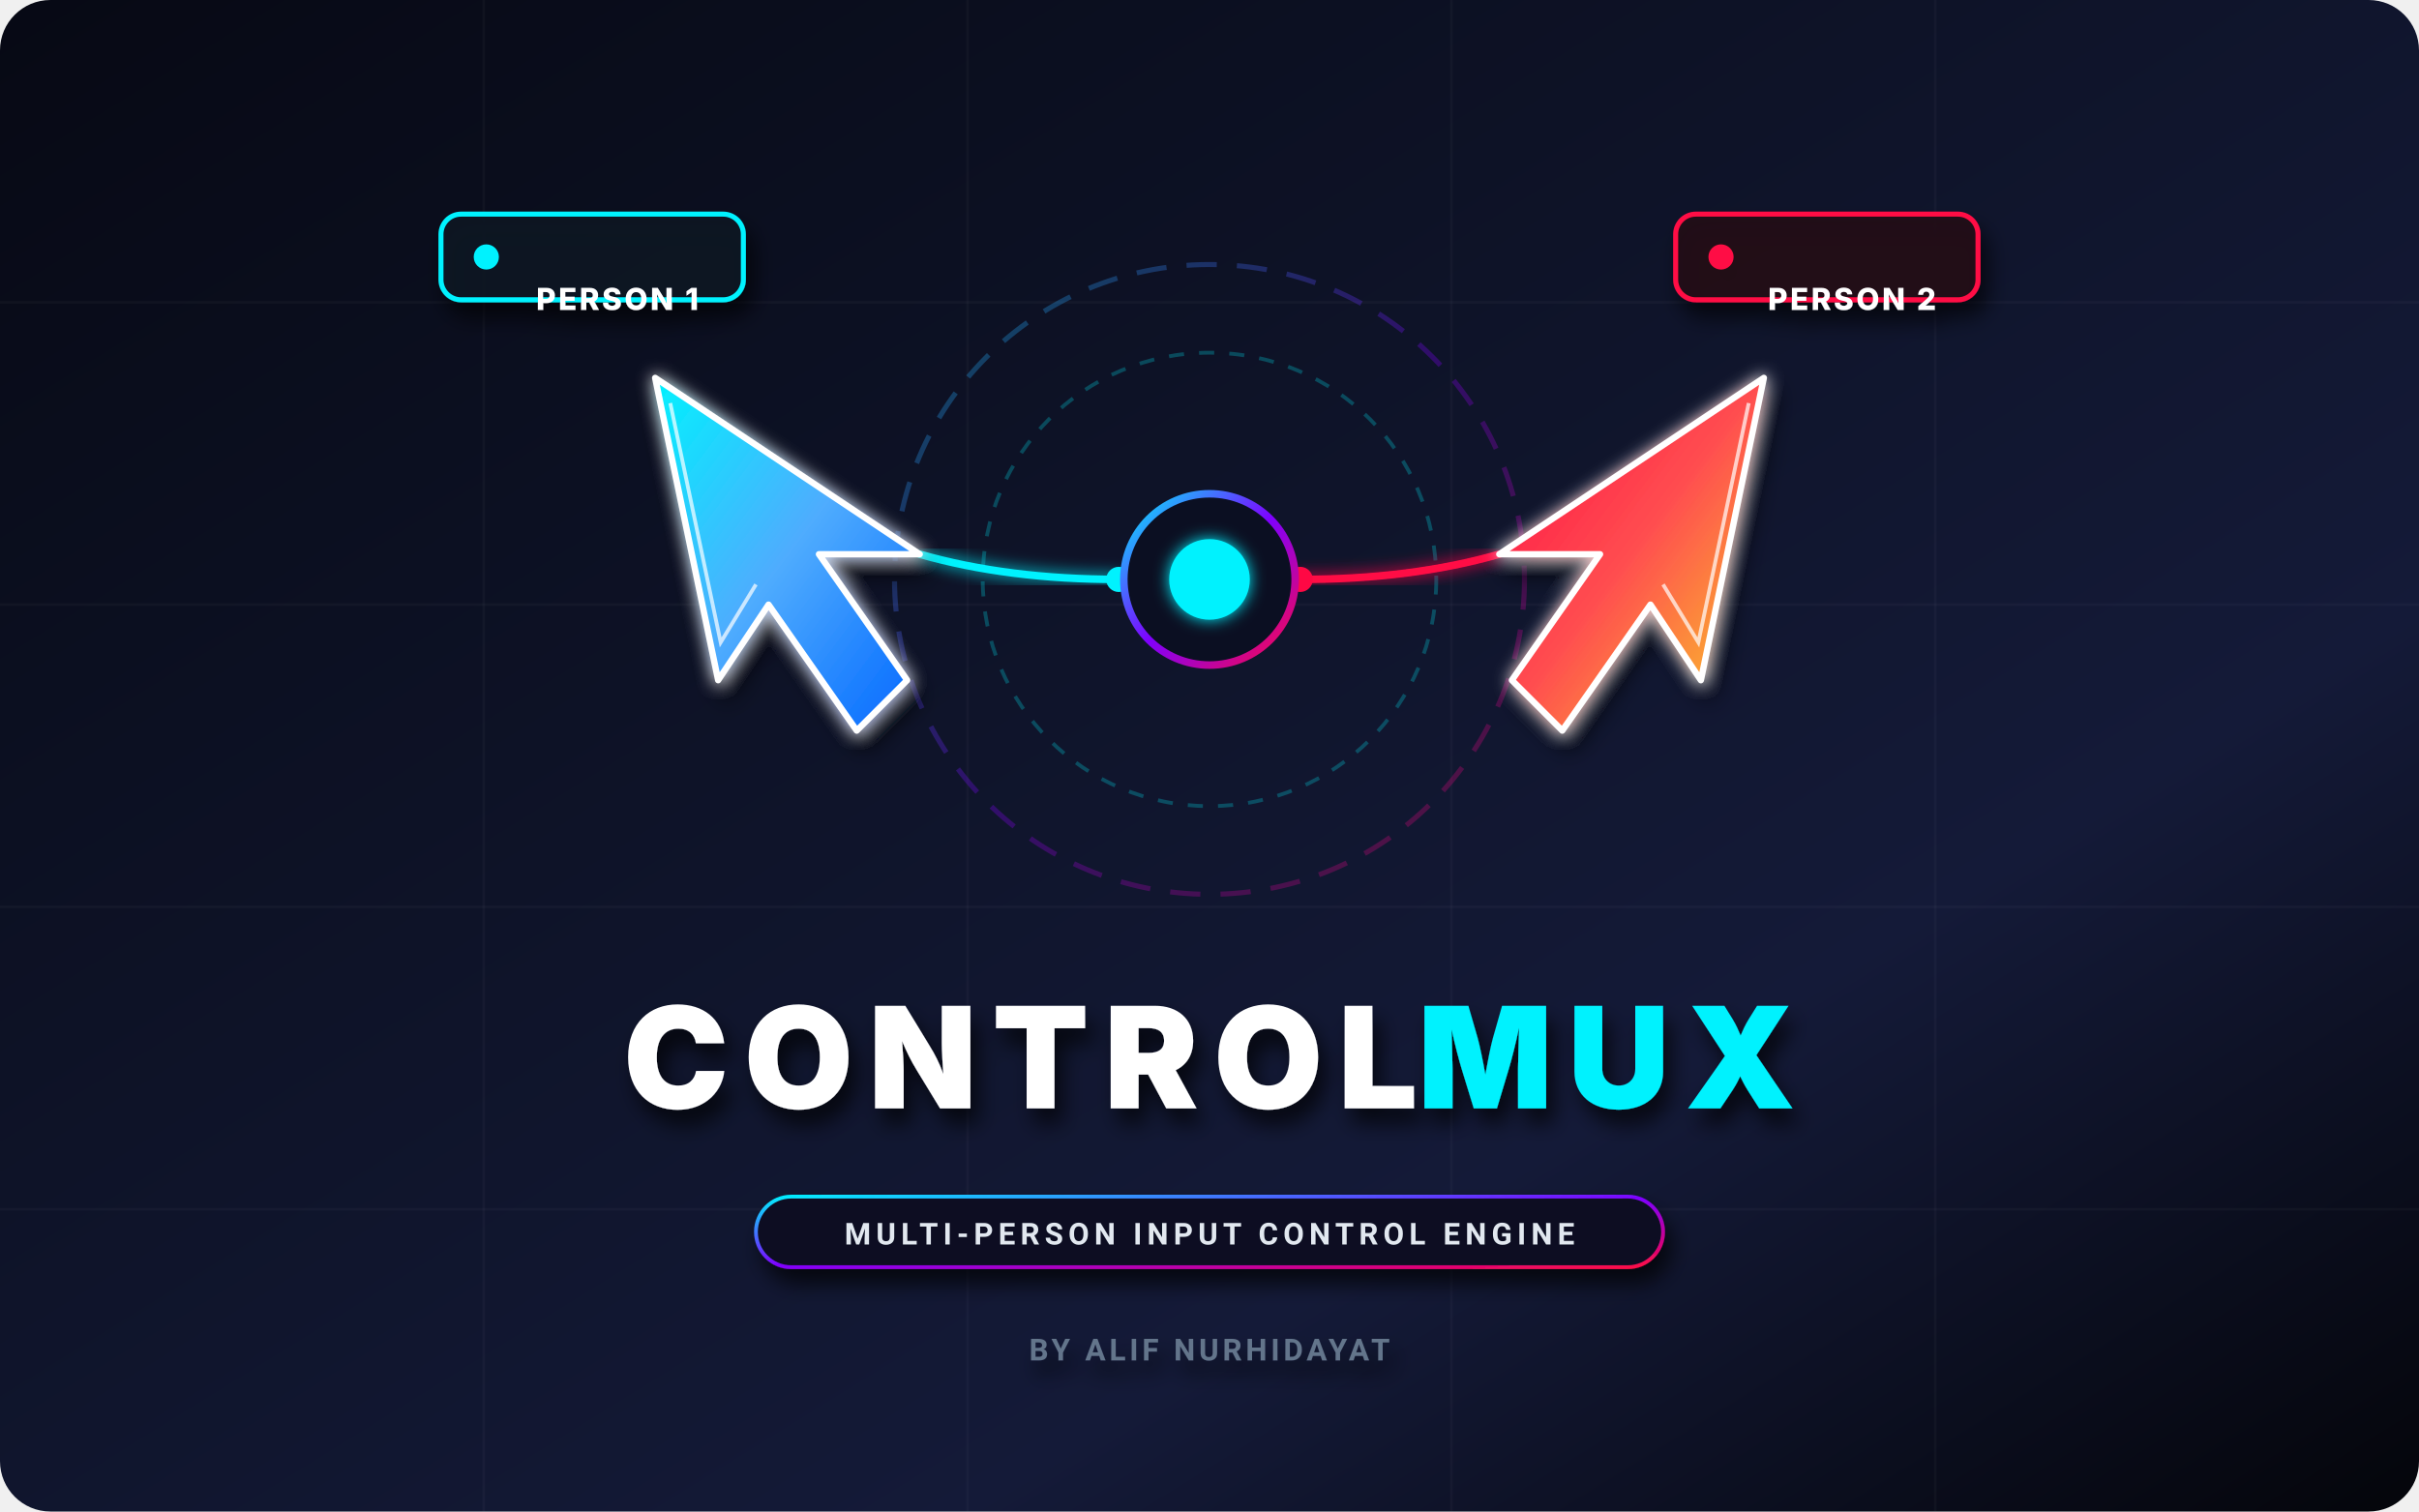
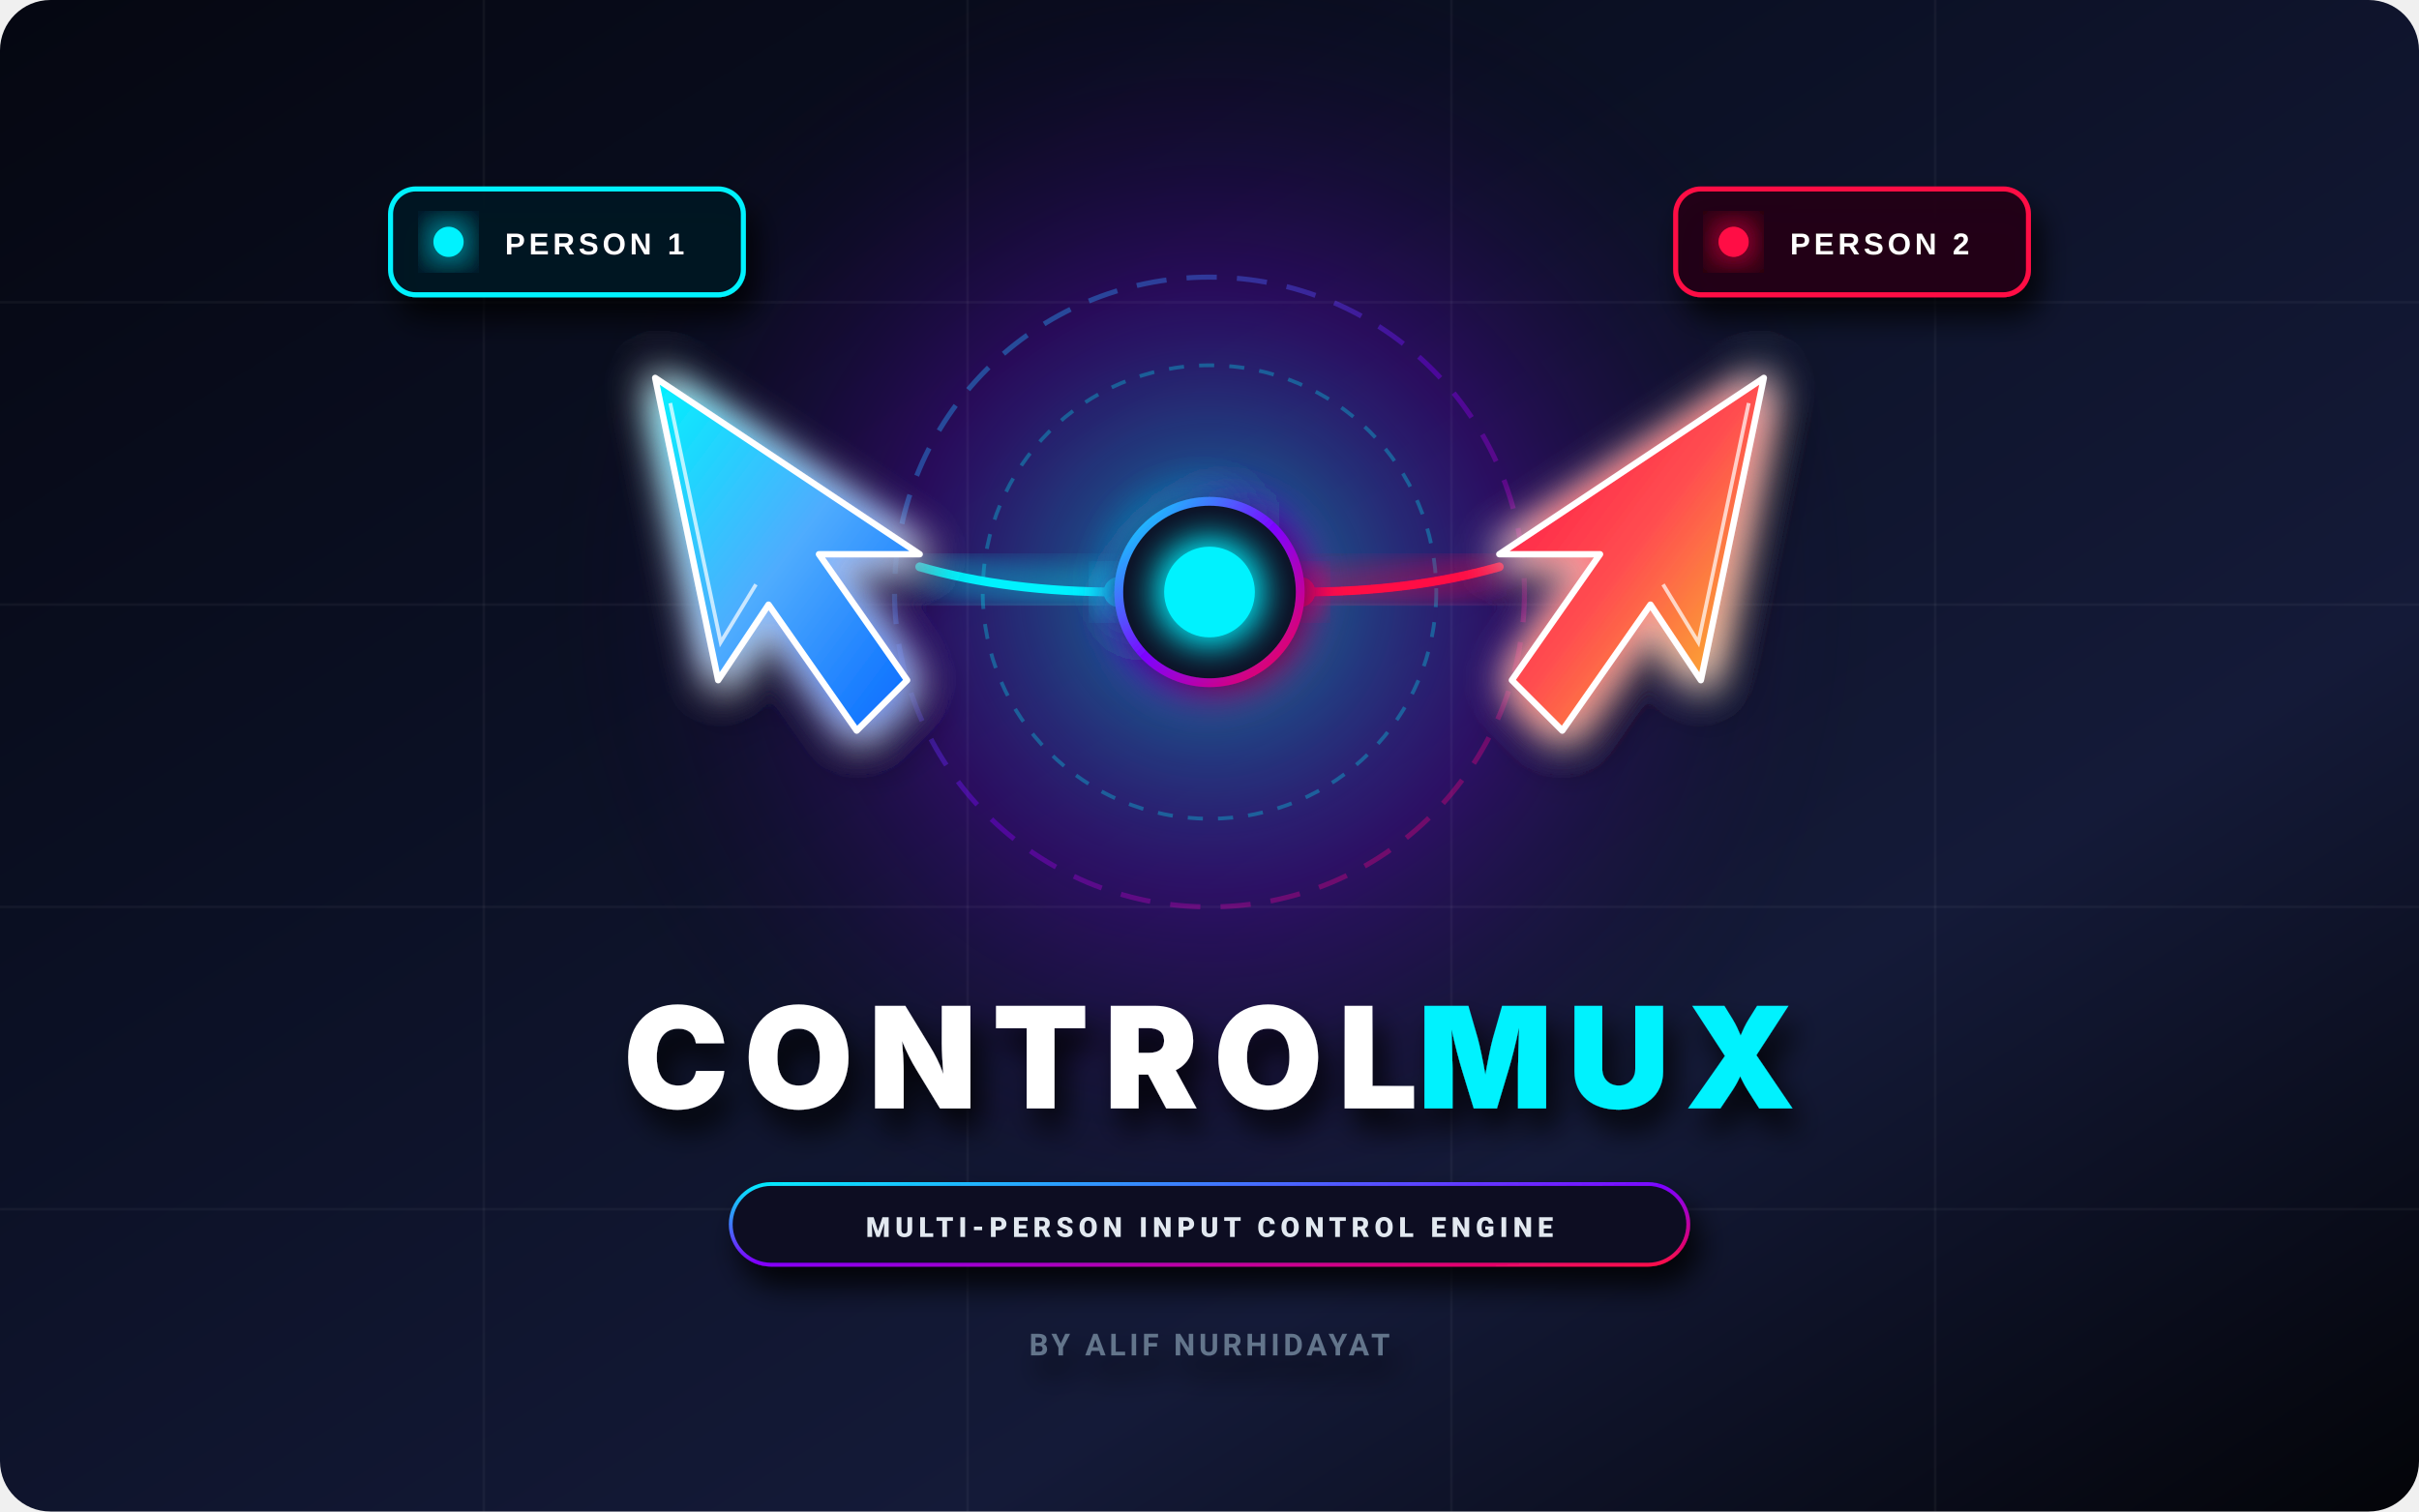
<svg xmlns="http://www.w3.org/2000/svg" viewBox="0 0 960 600" width="100%" height="100%">
  <defs>
    <linearGradient id="bg-grad" x1="0%" y1="0%" x2="100%" y2="100%">
-       <stop offset="0%" stop-color="#070914" />
-       <stop offset="40%" stop-color="#0e1328" />
+       <stop offset="0%" stop-color="#050711" />
+       <stop offset="35%" stop-color="#0b1024" />
      <stop offset="70%" stop-color="#141a38" />
-       <stop offset="100%" stop-color="#04050a" />
+       <stop offset="100%" stop-color="#030408" />
    </linearGradient>
-     <filter id="glow-soft-cyan" x="-20%" y="-20%" width="140%" height="140%">
-       <feGaussianBlur stdDeviation="3" result="blur" />
+     <filter id="glow-cyan" x="-50%" y="-50%" width="200%" height="200%">
+       <feGaussianBlur stdDeviation="8" result="blur1" />
+       <feGaussianBlur stdDeviation="3" result="blur2" />
      <feMerge>
-         <feMergeNode in="blur" />
+         <feMergeNode in="blur1" />
+         <feMergeNode in="blur2" />
        <feMergeNode in="SourceGraphic" />
      </feMerge>
    </filter>
-     <filter id="glow-soft-magenta" x="-20%" y="-20%" width="140%" height="140%">
-       <feGaussianBlur stdDeviation="3" result="blur" />
+     <filter id="glow-magenta" x="-50%" y="-50%" width="200%" height="200%">
+       <feGaussianBlur stdDeviation="8" result="blur1" />
+       <feGaussianBlur stdDeviation="3" result="blur2" />
      <feMerge>
-         <feMergeNode in="blur" />
+         <feMergeNode in="blur1" />
+         <feMergeNode in="blur2" />
        <feMergeNode in="SourceGraphic" />
      </feMerge>
    </filter>
    <filter id="drop-shadow" x="-30%" y="-30%" width="160%" height="160%">
-       <feDropShadow dx="3" dy="6" stdDeviation="4" flood-color="#000000" flood-opacity="0.7" />
+       <feDropShadow dx="4" dy="8" stdDeviation="6" flood-color="#000000" flood-opacity="0.85" />
    </filter>
    <linearGradient id="cyan-grad" x1="0%" y1="0%" x2="100%" y2="100%">
      <stop offset="0%" stop-color="#00F2FE" />
      <stop offset="50%" stop-color="#4FACFE" />
      <stop offset="100%" stop-color="#0066FF" />
    </linearGradient>
    <linearGradient id="magenta-grad" x1="0%" y1="0%" x2="100%" y2="100%">
      <stop offset="0%" stop-color="#FF0844" />
      <stop offset="50%" stop-color="#FF4E50" />
      <stop offset="100%" stop-color="#F9D423" />
    </linearGradient>
    <linearGradient id="core-grad" x1="0%" y1="0%" x2="100%" y2="100%">
      <stop offset="0%" stop-color="#00F2FE" />
      <stop offset="50%" stop-color="#7F00FF" />
      <stop offset="100%" stop-color="#FF0844" />
    </linearGradient>
+     <radialGradient id="plasma-glow" cx="50%" cy="50%" r="50%">
+       <stop offset="0%" stop-color="#00F2FE" stop-opacity="0.55" />
+       <stop offset="45%" stop-color="#7F00FF" stop-opacity="0.25" />
+       <stop offset="100%" stop-color="#000000" stop-opacity="0" />
+     </radialGradient>
  </defs>
  <g id="layer-01-background">
    <rect width="960" height="600" rx="20" fill="url(#bg-grad)" />
-     <path d="M 0,120 L 960,120 M 0,240 L 960,240 M 0,360 L 960,360 M 0,480 L 960,480" stroke="#ffffff" stroke-opacity="0.03" stroke-width="1" />
-     <path d="M 192,0 L 192,600 M 384,0 L 384,600 M 576,0 L 576,600 M 768,0 L 768,600" stroke="#ffffff" stroke-opacity="0.03" stroke-width="1" />
+     <circle cx="480" cy="235" r="270" fill="url(#plasma-glow)" />
+     <path d="M 0,120 L 960,120 M 0,240 L 960,240 M 0,360 L 960,360 M 0,480 L 960,480" stroke="#ffffff" stroke-opacity="0.04" stroke-width="1" />
+     <path d="M 192,0 L 192,600 M 384,0 L 384,600 M 576,0 L 576,600 M 768,0 L 768,600" stroke="#ffffff" stroke-opacity="0.04" stroke-width="1" />
  </g>
  <g id="layer-02-circuit-core">
-     <circle cx="480" cy="230" r="125" fill="none" stroke="url(#core-grad)" stroke-width="2" stroke-opacity="0.3" stroke-dasharray="12 8" />
-     <circle cx="480" cy="230" r="90" fill="none" stroke="#00F2FE" stroke-width="1.5" stroke-opacity="0.25" stroke-dasharray="6 6" />
-     <path d="M 365,220 Q 400,230 444,230" stroke="#00F2FE" stroke-width="3" fill="none" stroke-linecap="round" filter="url(#glow-soft-cyan)" />
-     <circle cx="444" cy="230" r="5" fill="#00F2FE" />
-     <path d="M 595,220 Q 560,230 516,230" stroke="#FF0844" stroke-width="3" fill="none" stroke-linecap="round" filter="url(#glow-soft-magenta)" />
-     <circle cx="516" cy="230" r="5" fill="#FF0844" />
-     <circle cx="480" cy="230" r="34" fill="#0b0f22" stroke="url(#core-grad)" stroke-width="3" />
-     <circle cx="480" cy="230" r="16" fill="#00F2FE" filter="url(#glow-soft-cyan)" />
+     <circle cx="480" cy="235" r="125" fill="none" stroke="url(#core-grad)" stroke-width="2" stroke-opacity="0.4" stroke-dasharray="12 8" />
+     <circle cx="480" cy="235" r="90" fill="none" stroke="#00F2FE" stroke-width="1.5" stroke-opacity="0.3" stroke-dasharray="6 6" />
+     <path d="M 365,225 Q 400,235 444,235" stroke="#00F2FE" stroke-width="3.5" fill="none" stroke-linecap="round" filter="url(#glow-cyan)" />
+     <circle cx="444" cy="235" r="6" fill="#00F2FE" filter="url(#glow-cyan)" />
+     <path d="M 595,225 Q 560,235 516,235" stroke="#FF0844" stroke-width="3.5" fill="none" stroke-linecap="round" filter="url(#glow-magenta)" />
+     <circle cx="516" cy="235" r="6" fill="#FF0844" filter="url(#glow-magenta)" />
+     <circle cx="480" cy="235" r="36" fill="#0c1024" stroke="url(#core-grad)" stroke-width="3.5" filter="url(#glow-cyan)" />
+     <circle cx="480" cy="235" r="18" fill="#00F2FE" filter="url(#glow-cyan)" />
  </g>
  <g id="layer-03-cyan-cursor" filter="url(#drop-shadow)">
-     <g>
-       <rect x="175" y="85" width="120" height="34" rx="8" fill="#091424" fill-opacity="0.9" stroke="#00F2FE" stroke-width="2" />
-       <circle cx="193" cy="102" r="5" fill="#00F2FE" />
-       <text x="245" y="123" font-family="'Segoe UI', 'Inter', sans-serif" font-size="12" font-weight="800" letter-spacing="1" fill="#ffffff" text-anchor="middle">PERSON 1</text>
-     </g>
-     <g filter="url(#glow-soft-cyan)">
+     <g filter="url(#glow-cyan)">
      <polygon points="260,150 285,270 305,240 340,290 360,270 325,220 365,220" fill="url(#cyan-grad)" stroke="#ffffff" stroke-width="2.5" stroke-linejoin="round" />
      <polyline points="266,160 286,255 300,232" stroke="#ffffff" stroke-width="1.5" stroke-opacity="0.7" fill="none" />
    </g>
+     <g>
+       <rect x="155" y="75" width="140" height="42" rx="10" fill="#071222" fill-opacity="0.95" stroke="#00F2FE" stroke-width="2" />
+       <circle cx="178" cy="96" r="6" fill="#00F2FE" filter="url(#glow-cyan)" />
+       <text x="236" y="101" font-family="'Segoe UI', Arial, sans-serif" font-size="12" font-weight="900" letter-spacing="1.5" fill="#ffffff" text-anchor="middle">PERSON 1</text>
+     </g>
  </g>
  <g id="layer-04-magenta-cursor" filter="url(#drop-shadow)">
-     <g>
-       <rect x="665" y="85" width="120" height="34" rx="8" fill="#240914" fill-opacity="0.9" stroke="#FF0844" stroke-width="2" />
-       <circle cx="683" cy="102" r="5" fill="#FF0844" />
-       <text x="735" y="123" font-family="'Segoe UI', 'Inter', sans-serif" font-size="12" font-weight="800" letter-spacing="1" fill="#ffffff" text-anchor="middle">PERSON 2</text>
-     </g>
-     <g filter="url(#glow-soft-magenta)">
+     <g filter="url(#glow-magenta)">
      <polygon points="700,150 675,270 655,240 620,290 600,270 635,220 595,220" fill="url(#magenta-grad)" stroke="#ffffff" stroke-width="2.5" stroke-linejoin="round" />
      <polyline points="694,160 674,255 660,232" stroke="#ffffff" stroke-width="1.5" stroke-opacity="0.7" fill="none" />
+     </g>
+     <g>
+       <rect x="665" y="75" width="140" height="42" rx="10" fill="#240712" fill-opacity="0.95" stroke="#FF0844" stroke-width="2" />
+       <circle cx="688" cy="96" r="6" fill="#FF0844" filter="url(#glow-magenta)" />
+       <text x="746" y="101" font-family="'Segoe UI', Arial, sans-serif" font-size="12" font-weight="900" letter-spacing="1.5" fill="#ffffff" text-anchor="middle">PERSON 2</text>
    </g>
  </g>
  <g id="layer-05-typography" filter="url(#drop-shadow)">
    <text x="480" y="440" font-family="'Segoe UI', 'Outfit', 'Inter', sans-serif" font-size="56" font-weight="900" letter-spacing="6" fill="#ffffff" text-anchor="middle">
      CONTROL<tspan fill="#00F2FE">MUX</tspan>
    </text>
-     <rect x="300" y="475" width="360" height="28" rx="14" fill="#0d1124" stroke="url(#core-grad)" stroke-width="1.5" />
-     <text x="480" y="494" font-family="'Segoe UI', Roboto, sans-serif" font-size="12" font-weight="700" letter-spacing="2" fill="#e2e8f0" text-anchor="middle">
+     <rect x="290" y="470" width="380" height="32" rx="16" fill="#0c1024" stroke="url(#core-grad)" stroke-width="1.5" />
+     <text x="480" y="491" font-family="'Segoe UI', Roboto, sans-serif" font-size="11" font-weight="800" letter-spacing="2" fill="#e2e8f0" text-anchor="middle">
      MULTI-PERSON INPUT CONTROL ENGINE
    </text>
-     <text x="480" y="540" font-family="'Segoe UI', Roboto, sans-serif" font-size="12" font-weight="600" letter-spacing="1.5" fill="#64748b" text-anchor="middle">
+     <text x="480" y="538" font-family="'Segoe UI', Roboto, sans-serif" font-size="12" font-weight="600" letter-spacing="1.5" fill="#64748b" text-anchor="middle">
      BY ALIF NURHIDAYAT
    </text>
  </g>
</svg>
